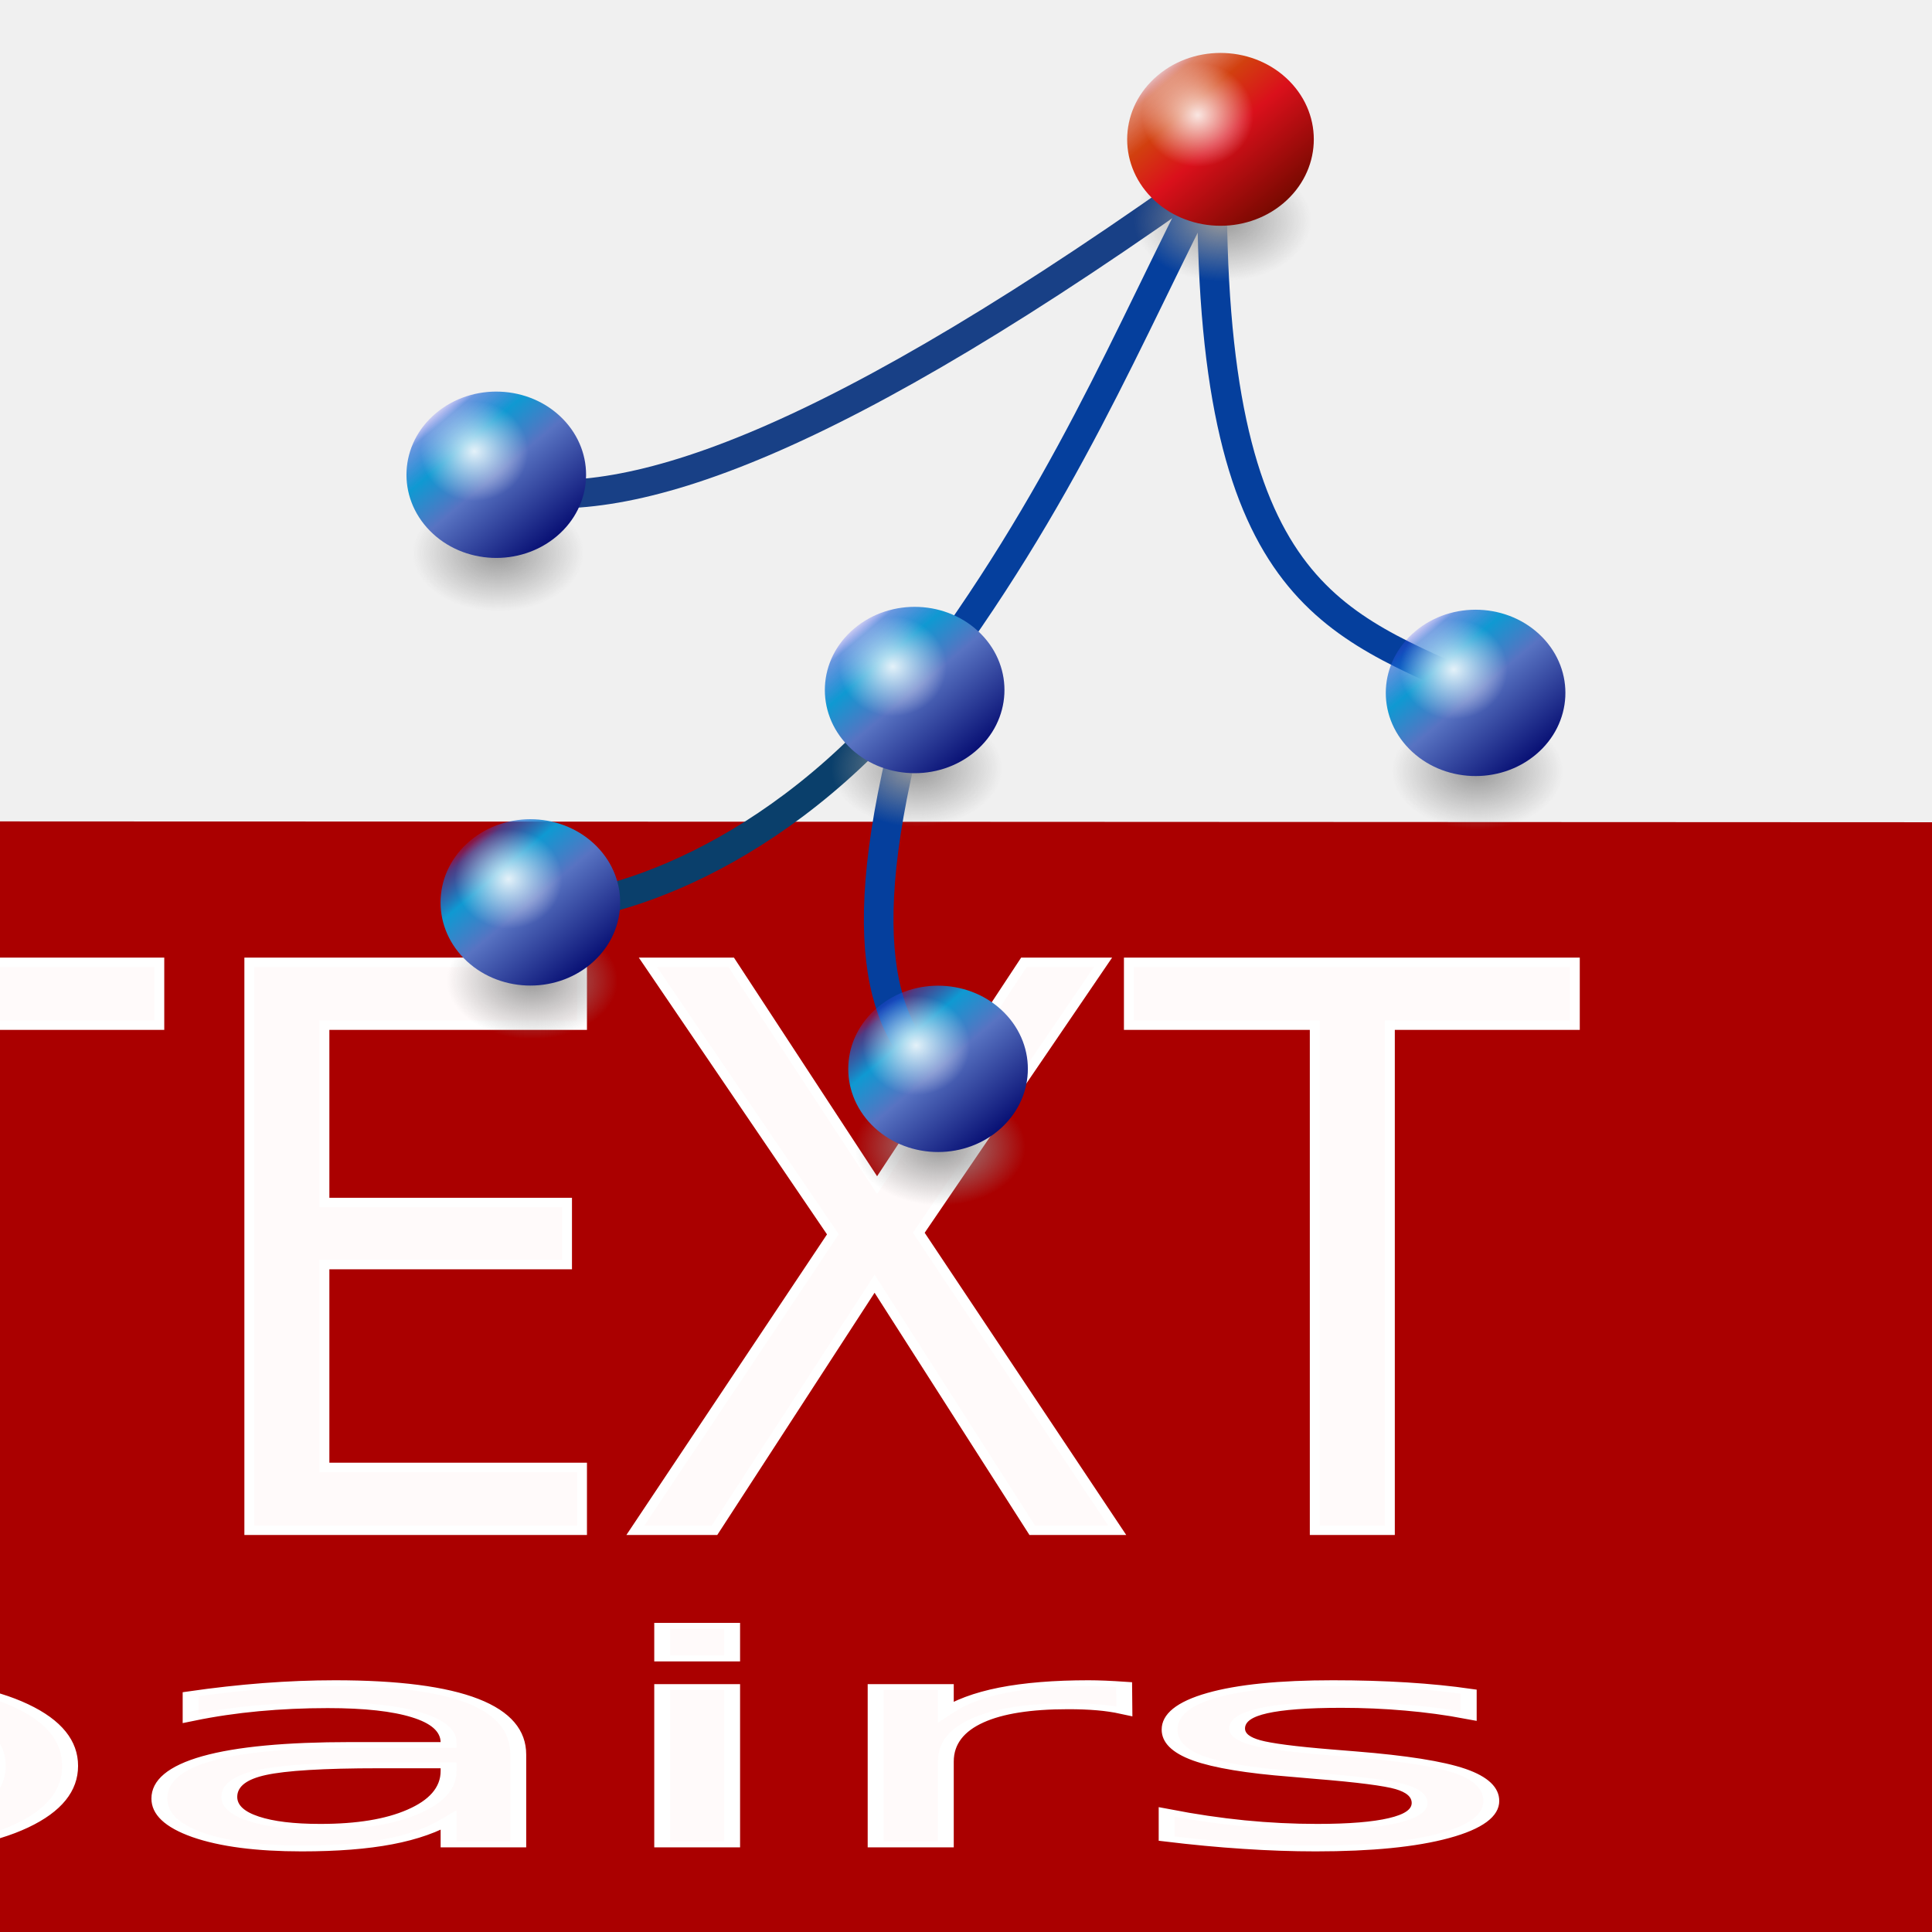
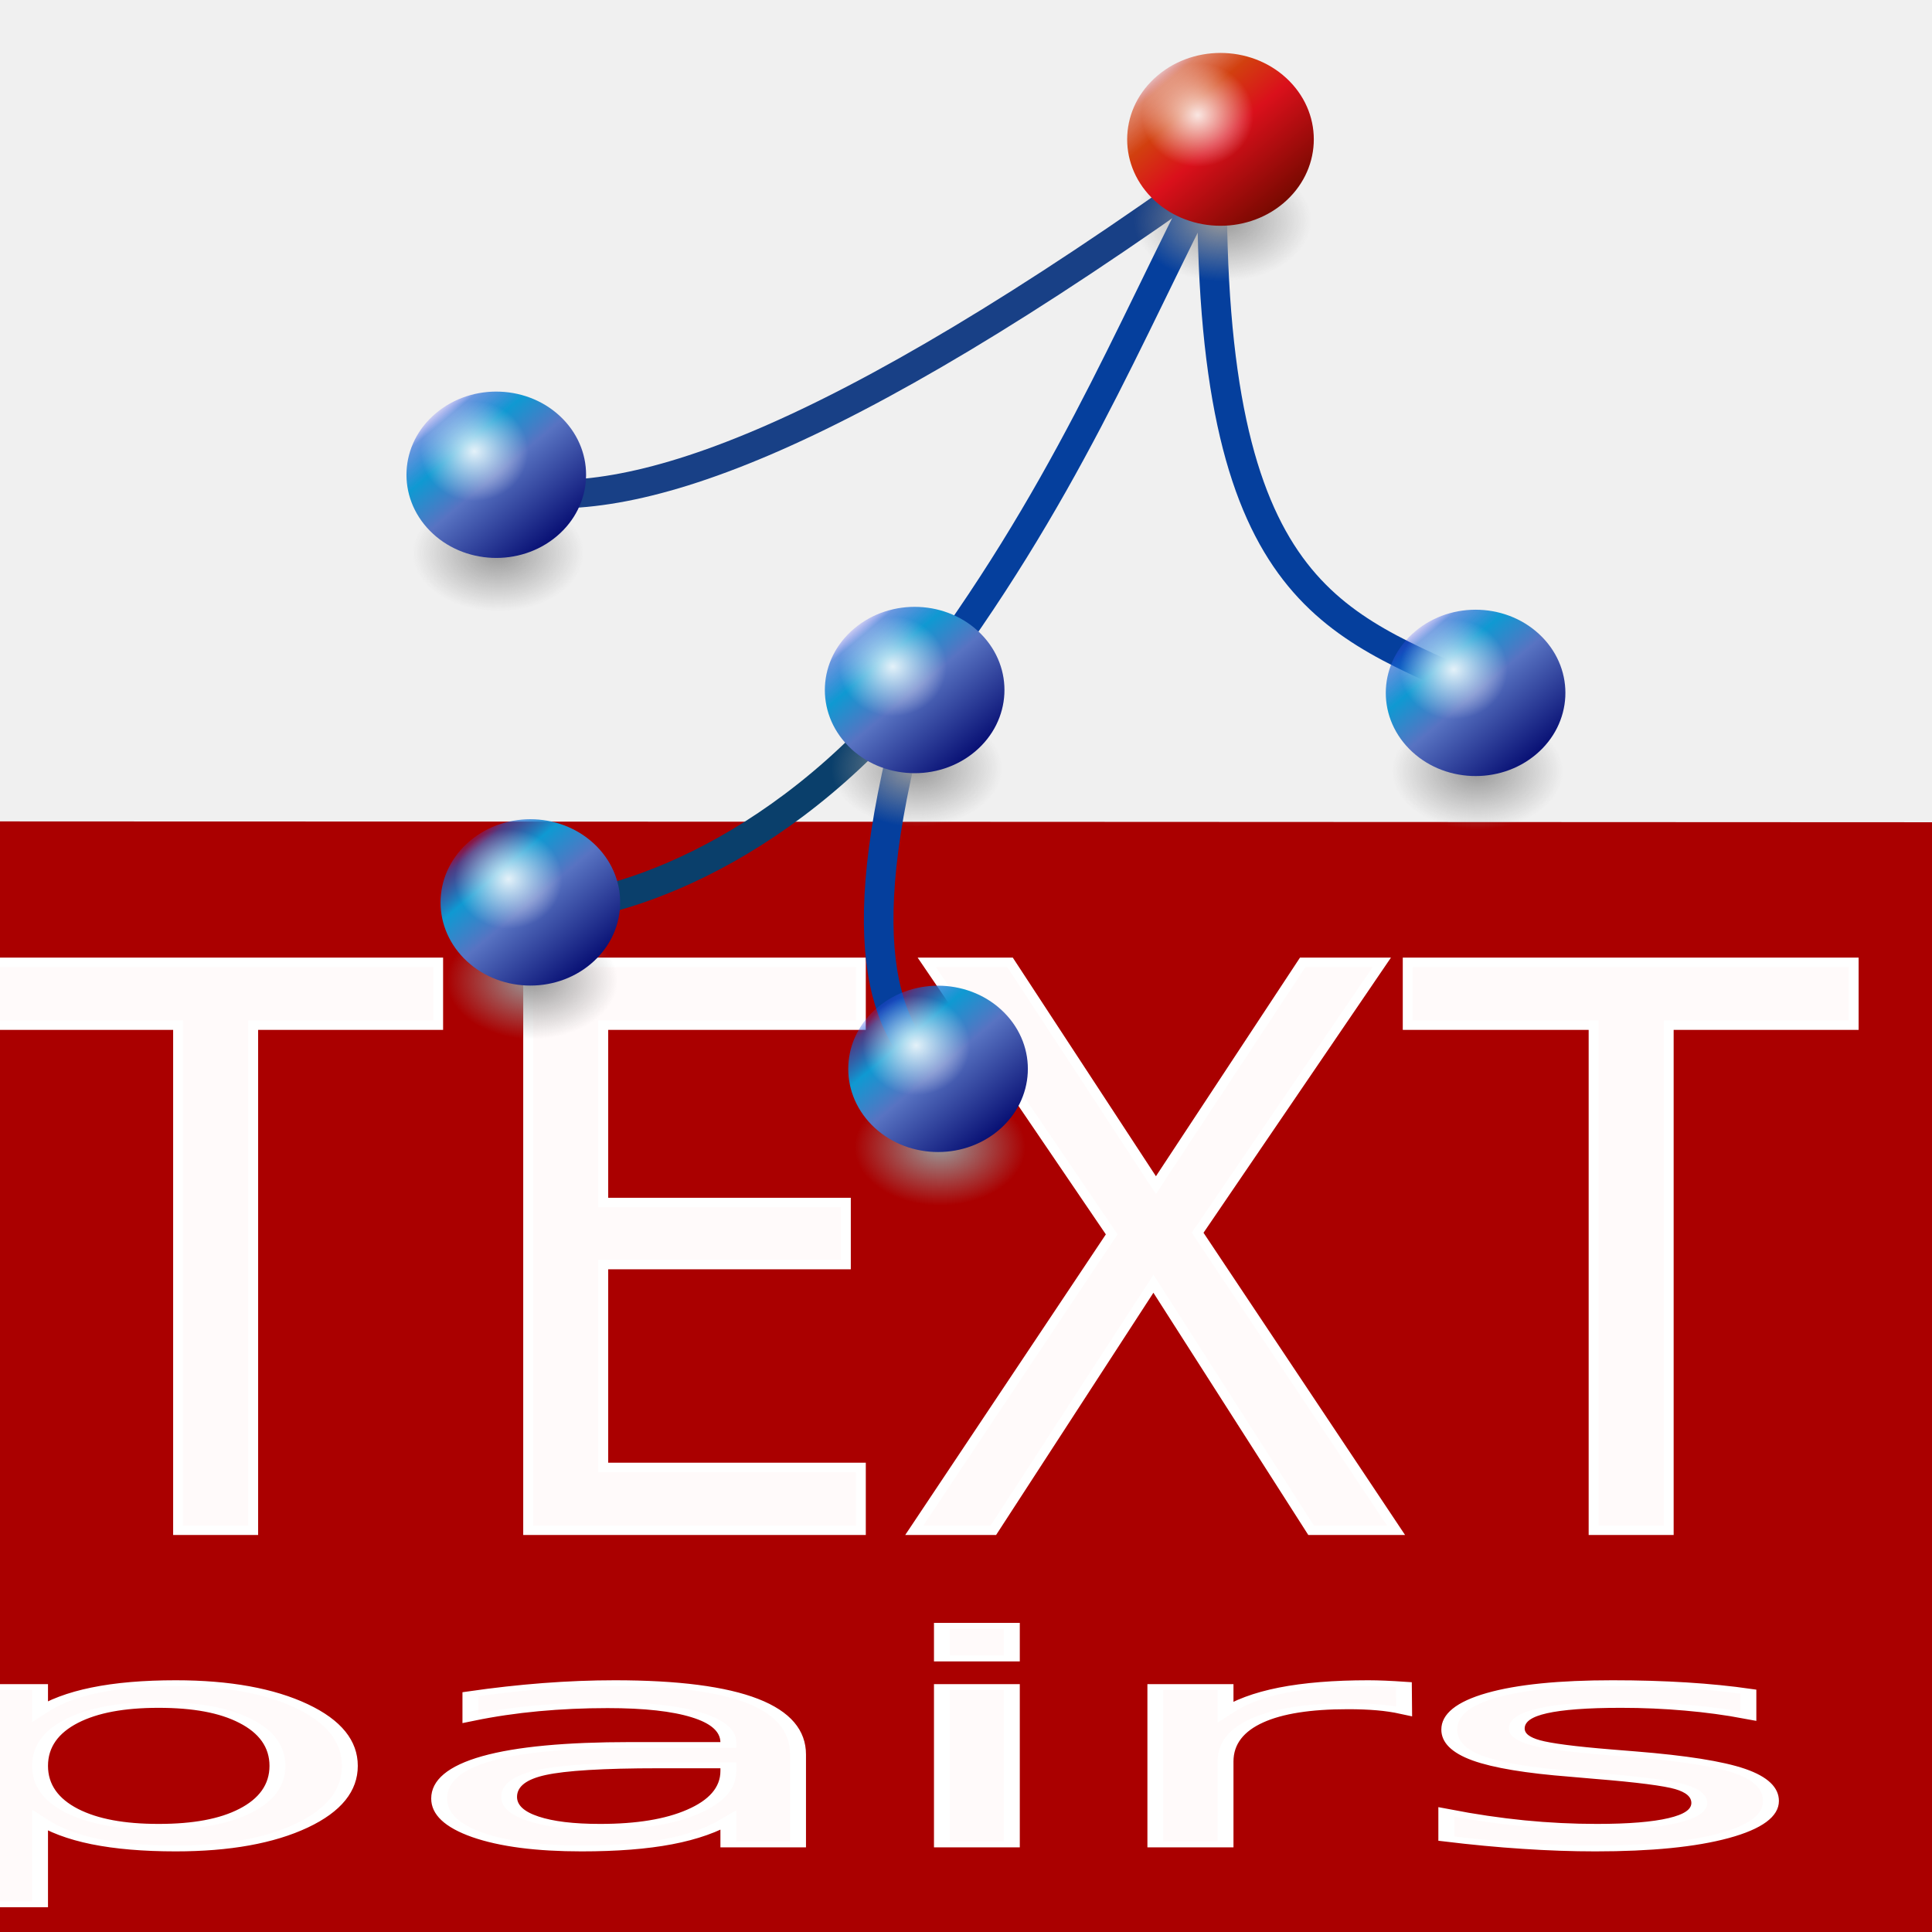
<svg xmlns="http://www.w3.org/2000/svg" xmlns:xlink="http://www.w3.org/1999/xlink" version="1.0" height="200" width="200" id="svg2">
  <style type="text/css" id="style8">
		.Border { fill: lightGray; stroke: black; stroke-width: 4; }
		.Label { font-size:24; font-family:Arial; fill:black; }
	</style>
  <defs id="defs10">
    <linearGradient id="linearGradient15834">
      <stop id="stop15842" offset="0" style="stop-color: rgb(119, 9, 0); stop-opacity: 1;" />
      <stop style="stop-color: rgb(218, 16, 27); stop-opacity: 1;" offset="0.5" id="stop15848" />
      <stop id="stop15850" offset="0.75" style="stop-color: rgb(210, 64, 15); stop-opacity: 1;" />
      <stop style="stop-color: rgb(212, 67, 22); stop-opacity: 0.615;" offset="0.938" id="stop15852" />
      <stop style="stop-color: rgb(195, 0, 0); stop-opacity: 0.219;" offset="1" id="stop15838" />
    </linearGradient>
    <linearGradient id="linearGradient18791">
      <stop style="stop-color: rgb(255, 255, 255); stop-opacity: 1;" offset="0" id="stop18793" />
      <stop style="stop-color: rgb(255, 255, 255); stop-opacity: 0;" offset="1" id="stop18795" />
    </linearGradient>
    <linearGradient id="linearGradient3187">
      <stop style="stop-color:#081074;stop-opacity:1;" offset="0" id="stop3189" />
      <stop id="stop3191" offset="0.5" style="stop-color:#5873c2;stop-opacity:1;" />
      <stop style="stop-color:#0f99d2;stop-opacity:1;" offset="0.75" id="stop3193" />
      <stop id="stop3290" offset="0.938" style="stop-color:#1660d4;stop-opacity:0.616;" />
      <stop id="stop3292" offset="1" style="stop-color:#414cf6;stop-opacity:0.216;" />
    </linearGradient>
    <linearGradient id="linearGradient20749">
      <stop style="stop-color: rgb(153, 153, 153); stop-opacity: 1;" offset="0" id="stop20751" />
      <stop style="stop-color: rgb(153, 153, 153); stop-opacity: 0;" offset="1" id="stop20753" />
    </linearGradient>
    <radialGradient xlink:href="#linearGradient20749" id="radialGradient2552" gradientUnits="userSpaceOnUse" cx="102.143" cy="545.934" fx="102.143" fy="545.934" r="135" />
    <linearGradient xlink:href="#linearGradient3187" id="linearGradient2554" gradientUnits="userSpaceOnUse" x1="154.286" y1="535.219" x2="605.714" y2="535.219" />
    <radialGradient xlink:href="#linearGradient18791" id="radialGradient2556" gradientUnits="userSpaceOnUse" cx="102.143" cy="545.934" fx="102.143" fy="545.934" r="135" />
    <radialGradient xlink:href="#linearGradient20749" id="radialGradient2558" gradientUnits="userSpaceOnUse" cx="102.143" cy="545.934" fx="102.143" fy="545.934" r="135" />
    <linearGradient xlink:href="#linearGradient3187" id="linearGradient2560" gradientUnits="userSpaceOnUse" x1="154.286" y1="535.219" x2="605.714" y2="535.219" />
    <radialGradient xlink:href="#linearGradient18791" id="radialGradient2562" gradientUnits="userSpaceOnUse" cx="102.143" cy="545.934" fx="102.143" fy="545.934" r="135" />
    <radialGradient xlink:href="#linearGradient20749" id="radialGradient2564" gradientUnits="userSpaceOnUse" cx="102.143" cy="545.934" fx="102.143" fy="545.934" r="135" />
    <linearGradient xlink:href="#linearGradient3187" id="linearGradient2566" gradientUnits="userSpaceOnUse" x1="154.286" y1="535.219" x2="605.714" y2="535.219" />
    <radialGradient xlink:href="#linearGradient18791" id="radialGradient2568" gradientUnits="userSpaceOnUse" cx="102.143" cy="545.934" fx="102.143" fy="545.934" r="135" />
    <radialGradient xlink:href="#linearGradient20749" id="radialGradient2570" gradientUnits="userSpaceOnUse" cx="102.143" cy="545.934" fx="102.143" fy="545.934" r="135" />
    <linearGradient xlink:href="#linearGradient3187" id="linearGradient2572" gradientUnits="userSpaceOnUse" x1="154.286" y1="535.219" x2="605.714" y2="535.219" />
    <radialGradient xlink:href="#linearGradient18791" id="radialGradient2574" gradientUnits="userSpaceOnUse" cx="102.143" cy="545.934" fx="102.143" fy="545.934" r="135" />
    <radialGradient xlink:href="#linearGradient20749" id="radialGradient2576" gradientUnits="userSpaceOnUse" cx="102.143" cy="545.934" fx="102.143" fy="545.934" r="135" />
    <linearGradient xlink:href="#linearGradient3187" id="linearGradient2578" gradientUnits="userSpaceOnUse" x1="154.286" y1="535.219" x2="605.714" y2="535.219" />
    <radialGradient xlink:href="#linearGradient18791" id="radialGradient2580" gradientUnits="userSpaceOnUse" cx="102.143" cy="545.934" fx="102.143" fy="545.934" r="135" />
    <radialGradient xlink:href="#linearGradient20749" id="radialGradient2582" gradientUnits="userSpaceOnUse" cx="102.143" cy="545.934" fx="102.143" fy="545.934" r="135" />
    <linearGradient xlink:href="#linearGradient15834" id="linearGradient2584" gradientUnits="userSpaceOnUse" x1="154.286" y1="535.219" x2="605.714" y2="535.219" />
    <radialGradient xlink:href="#linearGradient18791" id="radialGradient2586" gradientUnits="userSpaceOnUse" cx="102.143" cy="545.934" fx="102.143" fy="545.934" r="135" />
  </defs>
  <rect style="fill:#aa0000;fill-opacity:1;fill-rule:evenodd;stroke:none" id="rect3078" width="201.581" height="116.03" x="-0.211" y="85.031" transform="matrix(0.9999999,4.5090835e-4,-9.7098496e-4,0.9999995,0,0)" />
-   <text xml:space="preserve" style="font-size:84.296px;font-style:normal;font-variant:normal;font-weight:normal;font-stretch:normal;text-align:center;line-height:125%;writing-mode:lr-tb;text-anchor:middle;fill:#fffafa;fill-opacity:1;fill-rule:evenodd;stroke:#ffffff;stroke-width:1;stroke-miterlimit:4;stroke-opacity:1;stroke-dasharray:none;font-family:Busorama;-inkscape-font-specification:Busorama" x="98.048" y="162.173" id="text2819" transform="scale(1.023763,0.9767883)">
-     <tspan id="tspan3051" x="98.048" y="162.173" style="stroke-width:1">TEXT</tspan>
+   <text xml:space="preserve" style="font-style:normal;font-variant:normal;font-weight:normal;font-stretch:normal;line-height:0%;font-family:Busorama;-inkscape-font-specification:Busorama;text-align:center;writing-mode:lr-tb;text-anchor:middle;fill:#fffafa;fill-opacity:1;fill-rule:evenodd;stroke:#ffffff;stroke-width:1;stroke-miterlimit:4;stroke-dasharray:none;stroke-opacity:1" x="98.048" y="162.173" id="text2819" transform="scale(1.023763,0.9767883)">
+     <tspan id="tspan3051" x="98.048" y="162.173" style="font-size:84.296px;line-height:1.25;stroke-width:1">TEXT</tspan>
  </text>
  <g id="g2457" transform="matrix(0.1947287,0,0,0.1868367,29.45682,-8.155206)">
    <path id="path3243" d="M 336.616,423.305 C 261.243,519.997 171.462,548.704 130.678,547.339" style="fill:none;stroke:#0a3f6b;stroke-width:15.728;stroke-linecap:butt;stroke-linejoin:miter;stroke-miterlimit:4;stroke-opacity:1;stroke-dasharray:none" />
    <path id="path3239" d="M 498.072,135.483 C 289.383,291.76 183.467,327.797 119.145,315.173" style="fill:none;stroke:#184086;stroke-width:15.728;stroke-linecap:butt;stroke-linejoin:miter;stroke-miterlimit:4;stroke-opacity:1;stroke-dasharray:none" />
    <path id="path3241" d="m 636.463,426.485 c -78.013,-37.574 -145.629,-52.284 -143.333,-287.822 -46.098,93.01 -77.994,179.166 -156.513,287.822 -36.96,136.948 -19.638,188.759 13.18,216.264" style="fill:none;stroke:#053f9d;stroke-width:15.728;stroke-linecap:butt;stroke-linejoin:miter;stroke-miterlimit:4;stroke-opacity:1;stroke-dasharray:none" />
    <g id="g3276" transform="matrix(0.6324992,0,0,0.6104887,104.4805,222.0346)">
      <path style="fill:url(#radialGradient2552);fill-opacity:1;stroke:none" id="path2405" d="m 237.143,545.934 c 0,74.558 -60.442,135 -135,135 -74.558,0 -135,-60.442 -135,-135 0,-74.558 60.442,-135 135,-135 74.558,0 135,60.442 135,135 z" transform="matrix(0.4868182,-0.159292,0.2159667,0.3590683,218.0938,569.142)" />
      <path transform="matrix(-0.2250447,-0.2473629,0.2473629,-0.2250447,337.1981,892.3155)" d="m 605.714,535.219 c 0,124.659 -101.056,225.714 -225.714,225.714 -124.659,0 -225.714,-101.056 -225.714,-225.714 0,-124.659 101.056,-225.714 225.714,-225.714 124.659,0 225.714,101.056 225.714,225.714 z" id="path2407" style="fill:url(#linearGradient2554);fill-opacity:1;stroke:none" />
      <path transform="matrix(0.3344152,0,0,0.3344152,331.5237,474.0405)" d="m 237.143,545.934 c 0,74.558 -60.442,135 -135,135 -74.558,0 -135,-60.442 -135,-135 0,-74.558 60.442,-135 135,-135 74.558,0 135,60.442 135,135 z" id="path2409" style="opacity:0.876;fill:url(#radialGradient2556);fill-opacity:1;stroke:none" />
    </g>
    <g id="g3302" transform="matrix(0.6324992,0,0,0.6104887,390.241,13.72156)">
      <path style="fill:url(#radialGradient2558);fill-opacity:1;stroke:none" id="path3304" d="m 237.143,545.934 c 0,74.558 -60.442,135 -135,135 -74.558,0 -135,-60.442 -135,-135 0,-74.558 60.442,-135 135,-135 74.558,0 135,60.442 135,135 z" transform="matrix(0.4868182,-0.159292,0.2159667,0.3590683,218.0938,569.142)" />
      <path transform="matrix(-0.2250447,-0.2473629,0.2473629,-0.2250447,337.1981,892.3155)" d="m 605.714,535.219 c 0,124.659 -101.056,225.714 -225.714,225.714 -124.659,0 -225.714,-101.056 -225.714,-225.714 0,-124.659 101.056,-225.714 225.714,-225.714 124.659,0 225.714,101.056 225.714,225.714 z" id="path3306" style="fill:url(#linearGradient2560);fill-opacity:1;stroke:none" />
      <path transform="matrix(0.3344152,0,0,0.3344152,331.5237,474.0405)" d="m 237.143,545.934 c 0,74.558 -60.442,135 -135,135 -74.558,0 -135,-60.442 -135,-135 0,-74.558 60.442,-135 135,-135 74.558,0 135,60.442 135,135 z" id="path3308" style="opacity:0.876;fill:url(#radialGradient2562);fill-opacity:1;stroke:none" />
    </g>
    <g id="g3316" transform="matrix(0.6324992,0,0,0.6104887,-112.2489,129.8044)">
      <path style="fill:url(#radialGradient2564);fill-opacity:1;stroke:none" id="path3318" d="m 237.143,545.934 c 0,74.558 -60.442,135 -135,135 -74.558,0 -135,-60.442 -135,-135 0,-74.558 60.442,-135 135,-135 74.558,0 135,60.442 135,135 z" transform="matrix(0.4868182,-0.159292,0.2159667,0.3590683,218.0938,569.142)" />
      <path transform="matrix(-0.2250447,-0.2473629,0.2473629,-0.2250447,337.1981,892.3155)" d="m 605.714,535.219 c 0,124.659 -101.056,225.714 -225.714,225.714 -124.659,0 -225.714,-101.056 -225.714,-225.714 0,-124.659 101.056,-225.714 225.714,-225.714 124.659,0 225.714,101.056 225.714,225.714 z" id="path3320" style="fill:url(#linearGradient2566);fill-opacity:1;stroke:none" />
      <path transform="matrix(0.3344152,0,0,0.3344152,331.5237,474.0405)" d="m 237.143,545.934 c 0,74.558 -60.442,135 -135,135 -74.558,0 -135,-60.442 -135,-135 0,-74.558 60.442,-135 135,-135 74.558,0 135,60.442 135,135 z" id="path3322" style="opacity:0.876;fill:url(#radialGradient2568);fill-opacity:1;stroke:none" />
    </g>
    <g id="g3330" transform="matrix(0.6324992,0,0,0.6104887,92.04207,12.13138)">
      <path style="fill:url(#radialGradient2570);fill-opacity:1;stroke:none" id="path3332" d="m 237.143,545.934 c 0,74.558 -60.442,135 -135,135 -74.558,0 -135,-60.442 -135,-135 0,-74.558 60.442,-135 135,-135 74.558,0 135,60.442 135,135 z" transform="matrix(0.4868182,-0.159292,0.2159667,0.3590683,218.0938,569.142)" />
      <path transform="matrix(-0.2250447,-0.2473629,0.2473629,-0.2250447,337.1981,892.3155)" d="m 605.714,535.219 c 0,124.659 -101.056,225.714 -225.714,225.714 -124.659,0 -225.714,-101.056 -225.714,-225.714 0,-124.659 101.056,-225.714 225.714,-225.714 124.659,0 225.714,101.056 225.714,225.714 z" id="path3334" style="fill:url(#linearGradient2572);fill-opacity:1;stroke:none" />
      <path transform="matrix(0.3344152,0,0,0.3344152,331.5237,474.0405)" d="m 237.143,545.934 c 0,74.558 -60.442,135 -135,135 -74.558,0 -135,-60.442 -135,-135 0,-74.558 60.442,-135 135,-135 74.558,0 135,60.442 135,135 z" id="path3336" style="opacity:0.876;fill:url(#radialGradient2574);fill-opacity:1;stroke:none" />
    </g>
    <g id="g3344" transform="matrix(0.6324992,0,0,0.6104887,-130.3715,-107.1318)">
      <path style="fill:url(#radialGradient2576);fill-opacity:1;stroke:none" id="path3346" d="m 237.143,545.934 c 0,74.558 -60.442,135 -135,135 -74.558,0 -135,-60.442 -135,-135 0,-74.558 60.442,-135 135,-135 74.558,0 135,60.442 135,135 z" transform="matrix(0.4868182,-0.159292,0.2159667,0.3590683,218.0938,569.142)" />
      <path transform="matrix(-0.2250447,-0.2473629,0.2473629,-0.2250447,337.1981,892.3155)" d="m 605.714,535.219 c 0,124.659 -101.056,225.714 -225.714,225.714 -124.659,0 -225.714,-101.056 -225.714,-225.714 0,-124.659 101.056,-225.714 225.714,-225.714 124.659,0 225.714,101.056 225.714,225.714 z" id="path3348" style="fill:url(#linearGradient2578);fill-opacity:1;stroke:none" />
      <path transform="matrix(0.3344152,0,0,0.3344152,331.5237,474.0405)" d="m 237.143,545.934 c 0,74.558 -60.442,135 -135,135 -74.558,0 -135,-60.442 -135,-135 0,-74.558 60.442,-135 135,-135 74.558,0 135,60.442 135,135 z" id="path3350" style="opacity:0.876;fill:url(#radialGradient2580);fill-opacity:1;stroke:none" />
    </g>
    <g id="g3271" transform="matrix(0.6572688,0,0,0.6343963,250.746,-153.2942)">
      <path transform="matrix(0.4868182,-0.159292,0.2159667,0.3590683,209.5223,323.4277)" d="m 237.143,545.934 c 0,74.558 -60.442,135 -135,135 -74.558,0 -135,-60.442 -135,-135 0,-74.558 60.442,-135 135,-135 74.558,0 135,60.442 135,135 z" id="path18799" style="fill:url(#radialGradient2582);fill-opacity:1;stroke:none" />
      <path style="fill:url(#linearGradient2584);fill-opacity:1;stroke:none" id="path14863" d="m 605.714,535.219 c 0,124.659 -101.056,225.714 -225.714,225.714 -124.659,0 -225.714,-101.056 -225.714,-225.714 0,-124.659 101.056,-225.714 225.714,-225.714 124.659,0 225.714,101.056 225.714,225.714 z" transform="matrix(-0.2250447,-0.2473629,0.2473629,-0.2250447,328.6266,646.6012)" />
      <path style="opacity:0.876;fill:url(#radialGradient2586);fill-opacity:1;stroke:none" id="path17820" d="m 237.143,545.934 c 0,74.558 -60.442,135 -135,135 -74.558,0 -135,-60.442 -135,-135 0,-74.558 60.442,-135 135,-135 74.558,0 135,60.442 135,135 z" transform="matrix(0.3344152,0,0,0.3344152,322.9523,228.3262)" />
    </g>
  </g>
-   <text transform="scale(1.643296,0.6085333)" id="text3053" y="313.759" x="59.526" style="font-size:48.957px;font-style:normal;font-variant:normal;font-weight:normal;font-stretch:normal;text-align:center;line-height:125%;writing-mode:lr-tb;text-anchor:middle;fill:#fffafa;fill-opacity:1;fill-rule:evenodd;stroke:#ffffff;stroke-width:1;stroke-miterlimit:4;stroke-opacity:1;stroke-dasharray:none;font-family:DejaVu Sans;-inkscape-font-specification:DejaVu Sans" xml:space="preserve">
-     <tspan id="tspan3053" x="59.526" y="313.759" style="stroke-width:1">pairs</tspan>
+   <text transform="scale(1.643296,0.6085333)" id="text3053" y="313.759" x="59.526" style="font-style:normal;font-variant:normal;font-weight:normal;font-stretch:normal;line-height:0%;font-family:'DejaVu Sans';-inkscape-font-specification:'DejaVu Sans';text-align:center;writing-mode:lr-tb;text-anchor:middle;fill:#fffafa;fill-opacity:1;fill-rule:evenodd;stroke:#ffffff;stroke-width:1;stroke-miterlimit:4;stroke-dasharray:none;stroke-opacity:1" xml:space="preserve">
+     <tspan id="tspan3053" x="59.526" y="313.759" style="font-size:48.957px;line-height:1.25;stroke-width:1">pairs</tspan>
  </text>
</svg>
